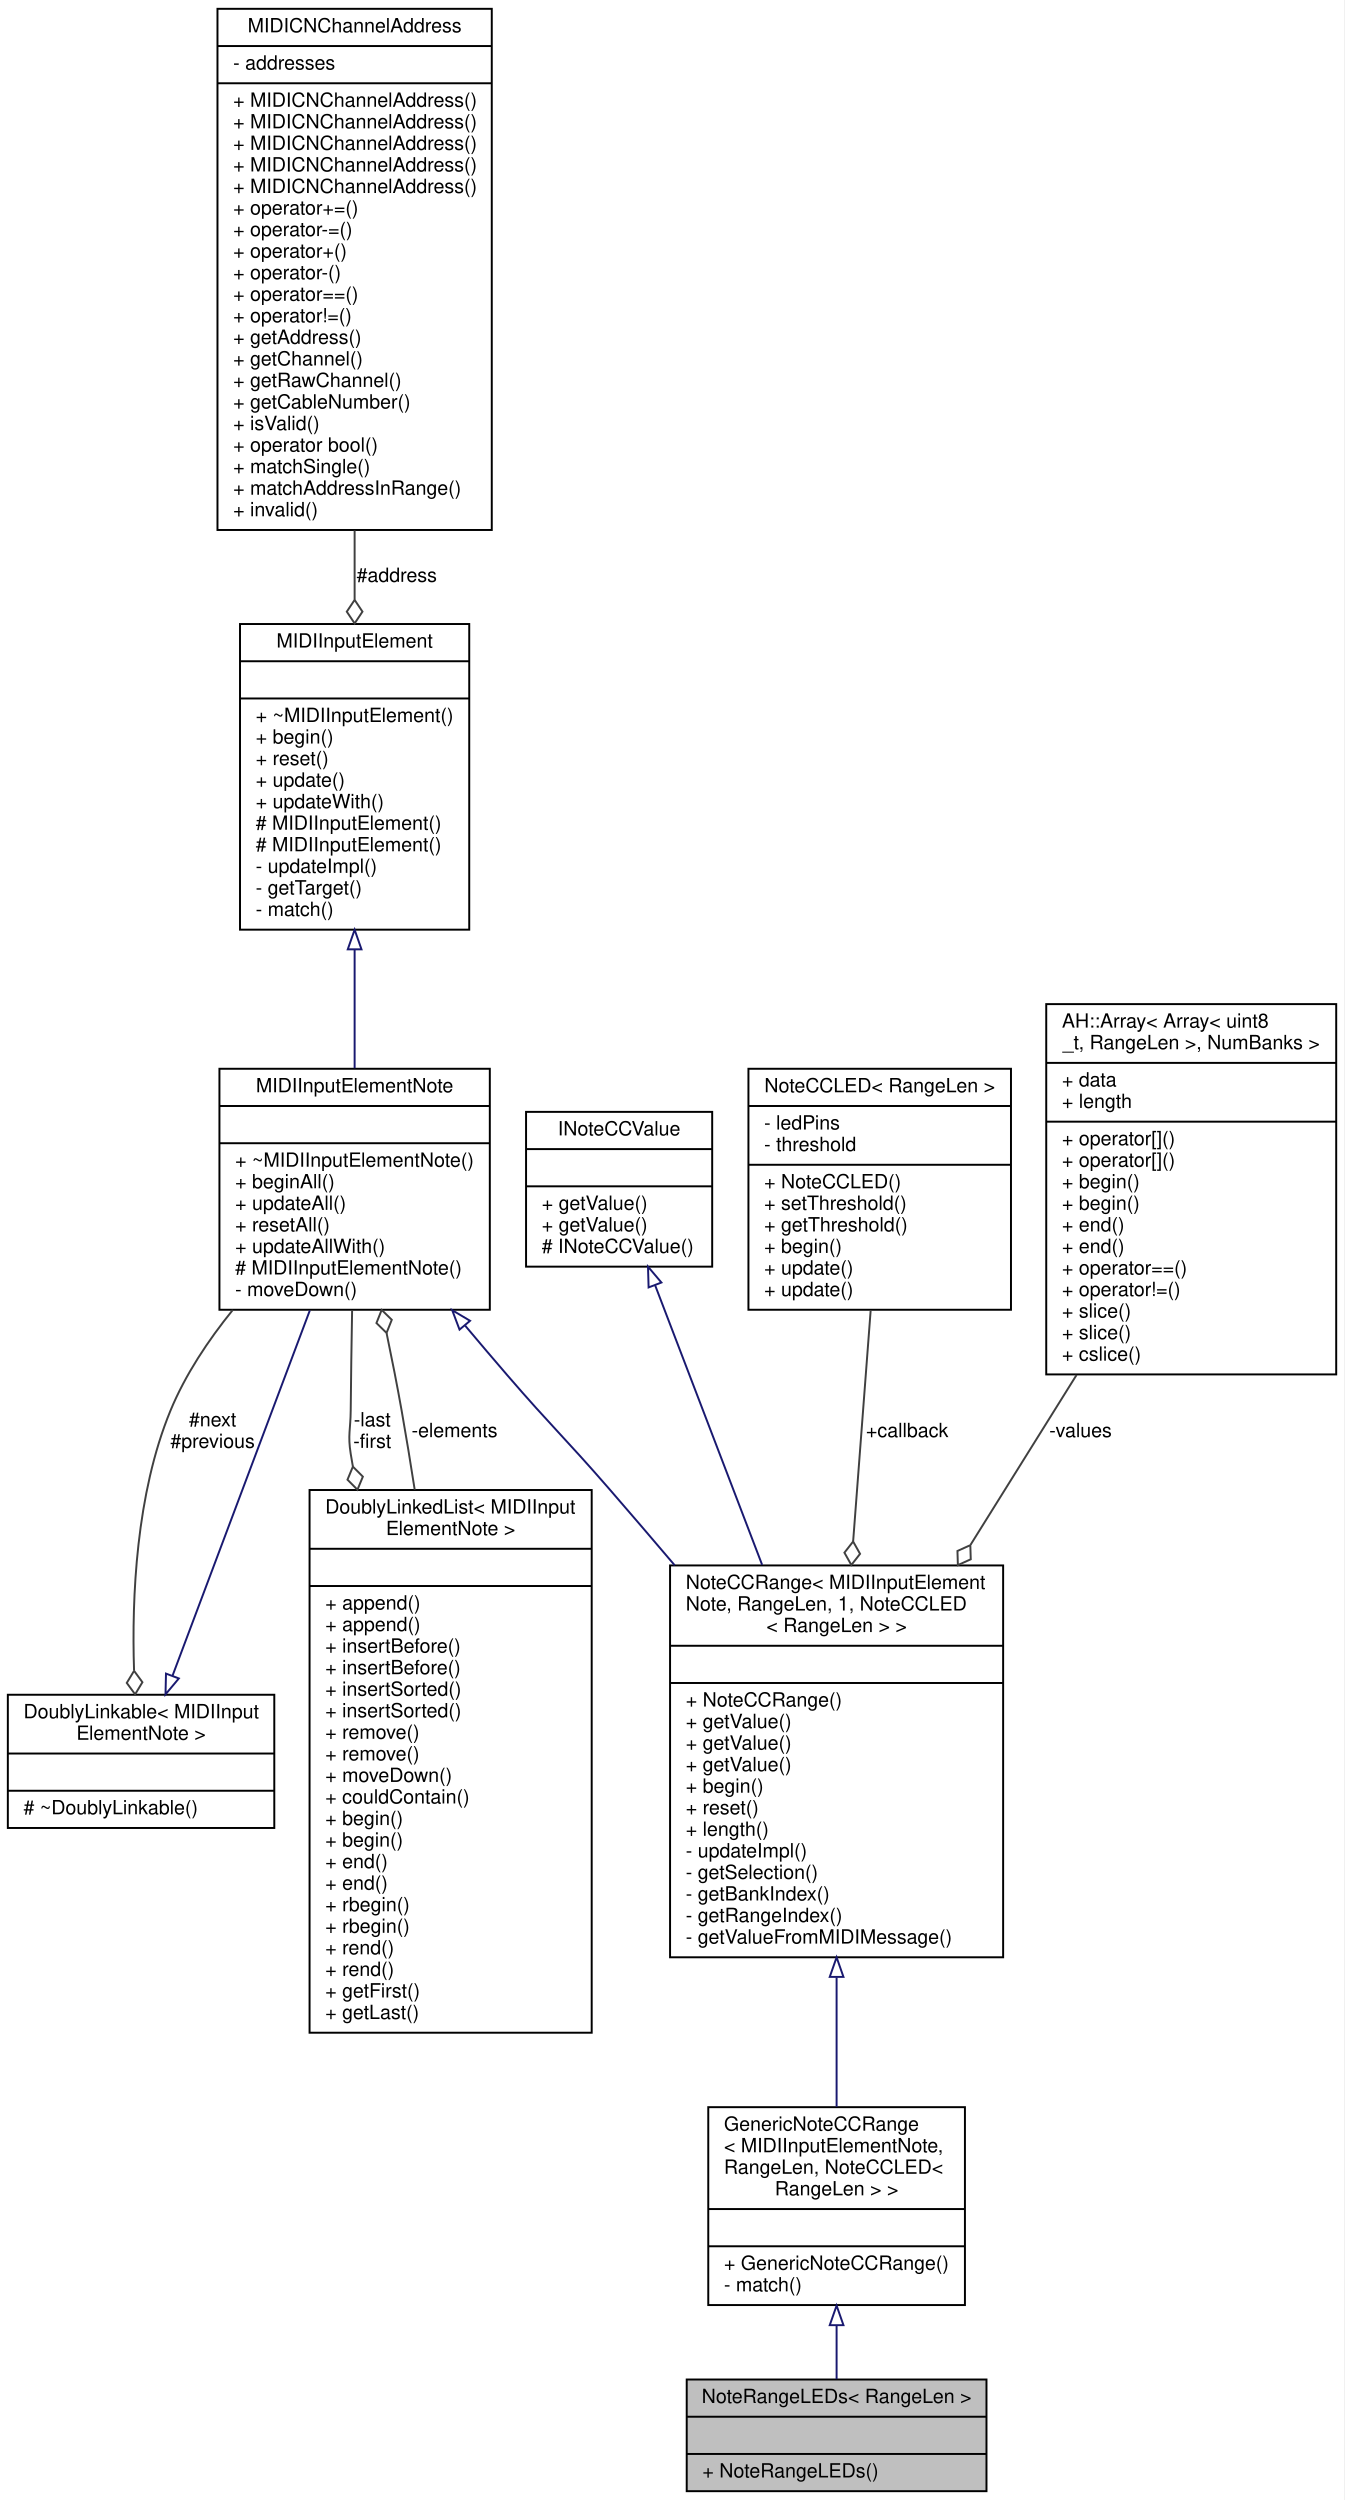
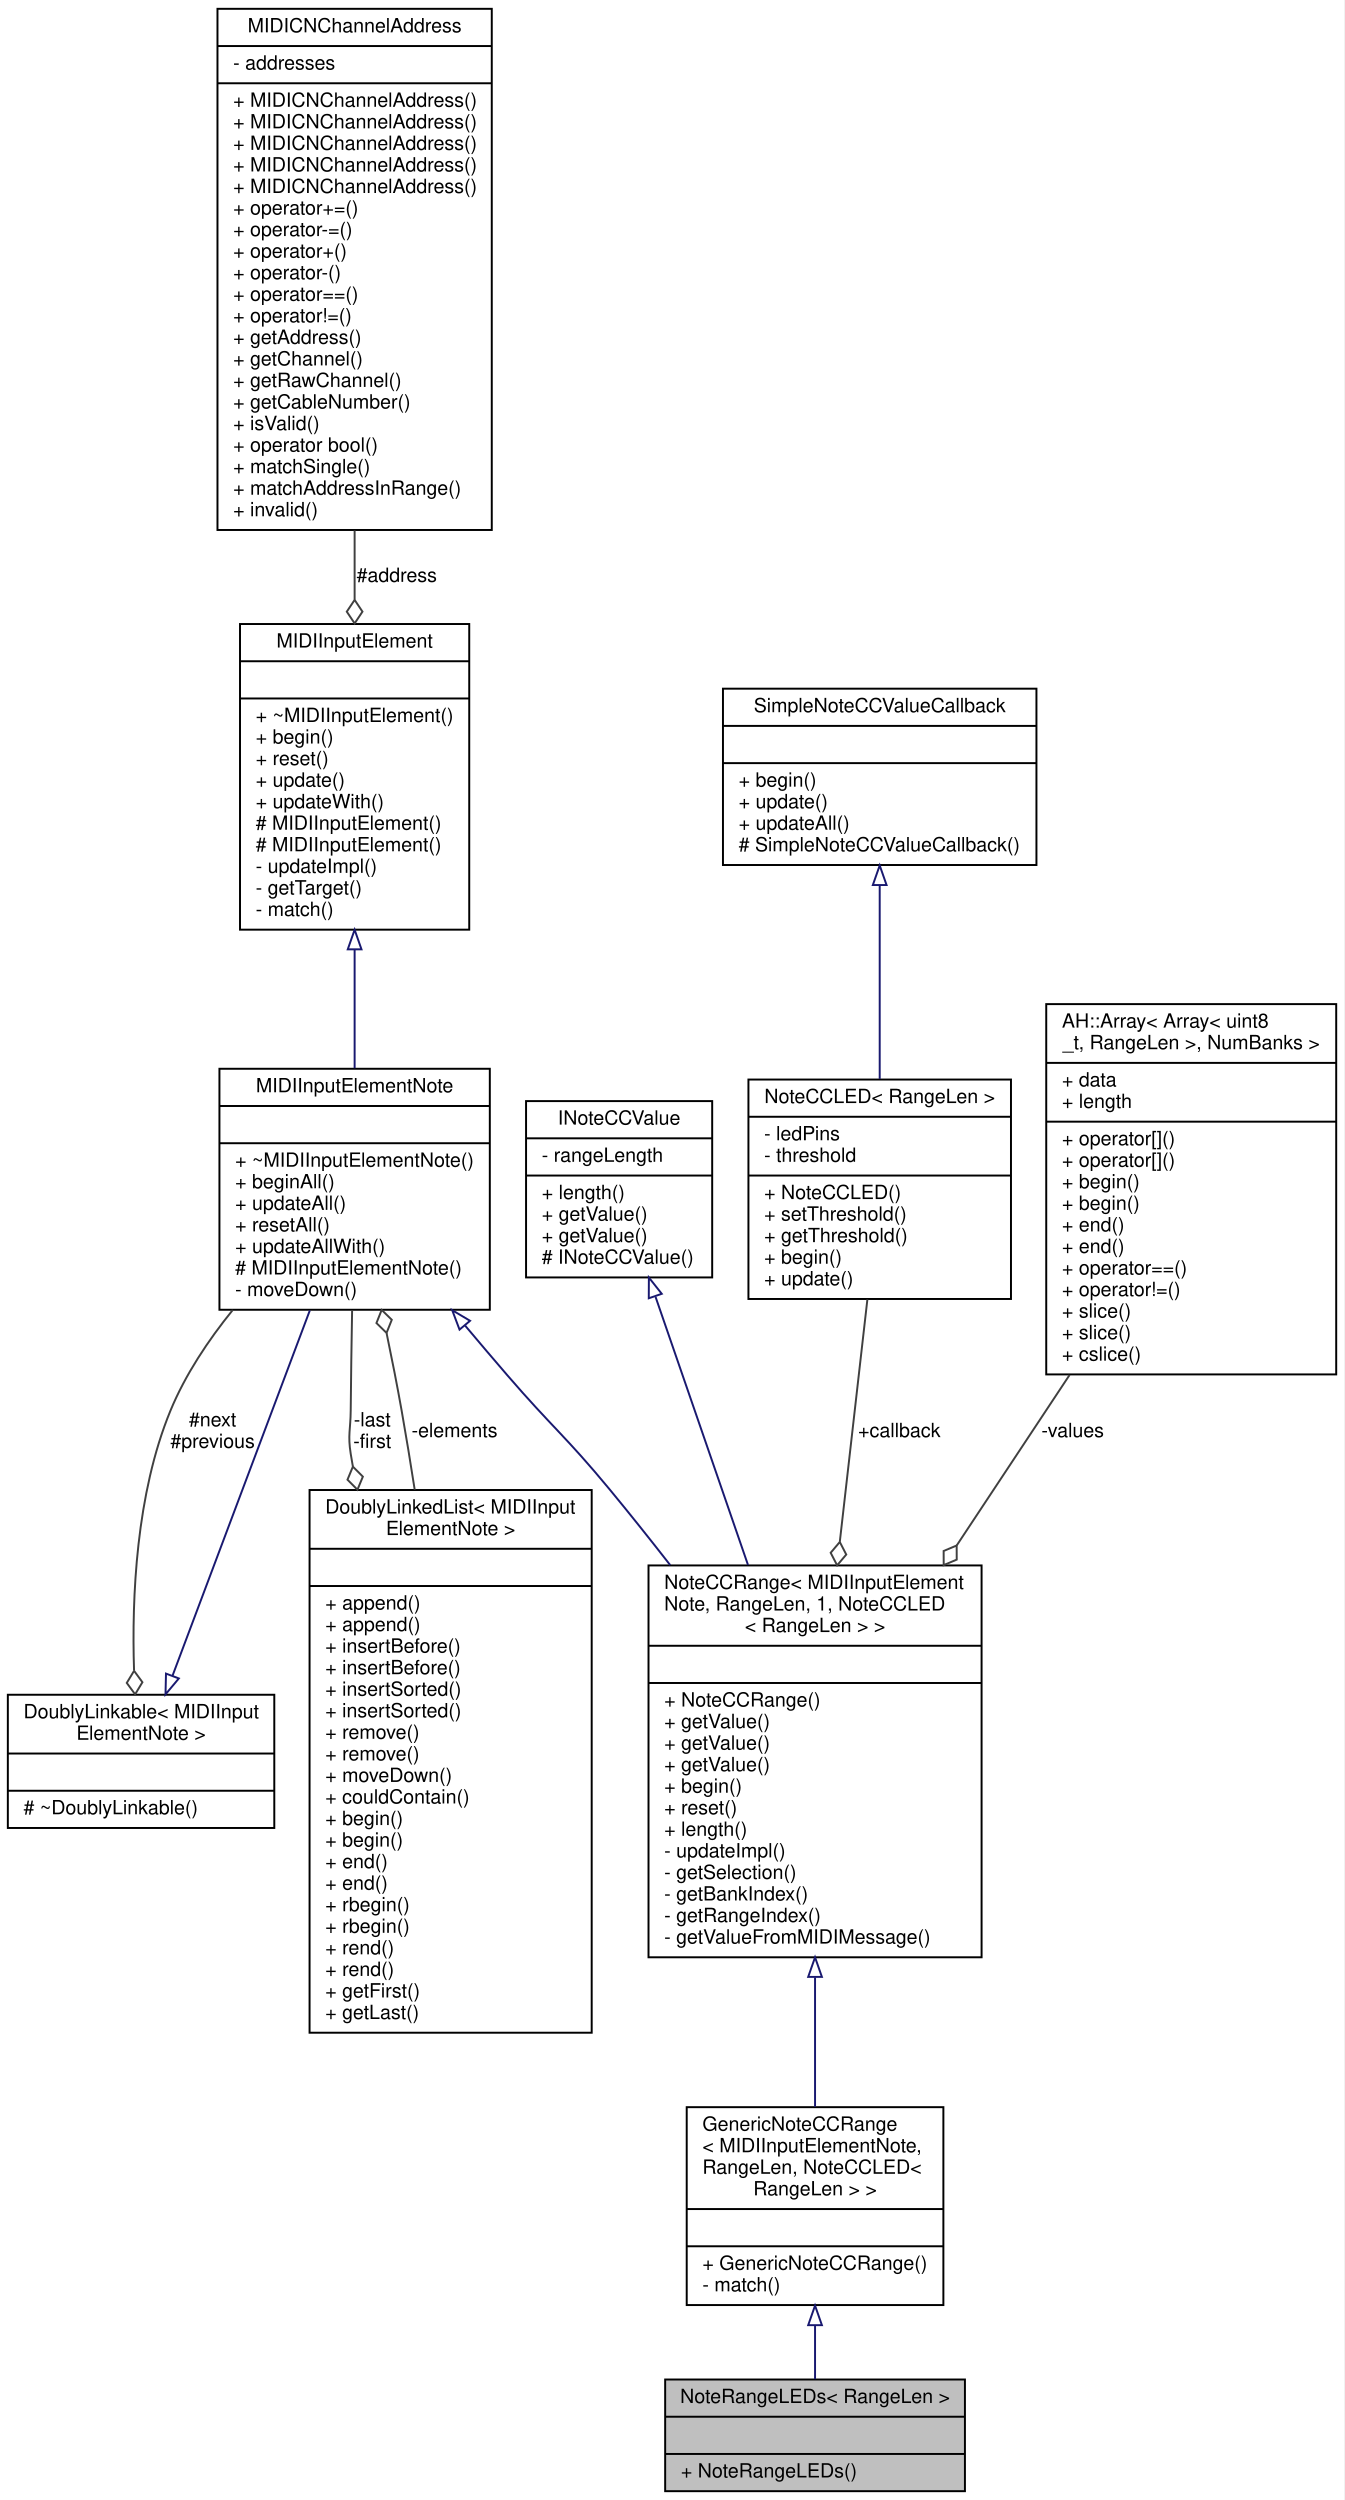
<svg xmlns="http://www.w3.org/2000/svg" xmlns:xlink="http://www.w3.org/1999/xlink" width="686pt" height="1276pt" viewBox="0.00 0.00 686.00 1276.00">
  <g id="graph0" class="graph" transform="scale(1 1) rotate(0) translate(4 1272)">
    <polygon fill="white" stroke="none" points="-4,4 -4,-1272 682,-1272 682,4 -4,4" />
    <g id="node1" class="node">
      <g id="a_node1">
        <a xlink:title=" ">
-           <polygon fill="#bfbfbf" stroke="black" points="346.5,-0.5 346.5,-57.5 499.5,-57.5 499.5,-0.5 346.5,-0.5" />
-           <text text-anchor="middle" x="423" y="-45.5" font-family="Helvetica,sans-Serif" font-size="10.00">NoteRangeLEDs&lt; RangeLen &gt;</text>
-           <polyline fill="none" stroke="black" points="346.5,-38.5 499.5,-38.5 " />
-           <text text-anchor="middle" x="423" y="-26.5" font-family="Helvetica,sans-Serif" font-size="10.00"> </text>
-           <polyline fill="none" stroke="black" points="346.5,-19.5 499.5,-19.5 " />
-           <text text-anchor="start" x="354.5" y="-7.5" font-family="Helvetica,sans-Serif" font-size="10.00">+ NoteRangeLEDs()</text>
+           <polygon fill="#bfbfbf" stroke="black" points="335.5,-0.5 335.5,-57.5 488.5,-57.5 488.5,-0.5 335.5,-0.5" />
+           <text text-anchor="middle" x="412" y="-45.5" font-family="Helvetica,sans-Serif" font-size="10.00">NoteRangeLEDs&lt; RangeLen &gt;</text>
+           <polyline fill="none" stroke="black" points="335.5,-38.5 488.5,-38.5 " />
+           <text text-anchor="middle" x="412" y="-26.5" font-family="Helvetica,sans-Serif" font-size="10.00"> </text>
+           <polyline fill="none" stroke="black" points="335.5,-19.5 488.5,-19.5 " />
+           <text text-anchor="start" x="343.5" y="-7.5" font-family="Helvetica,sans-Serif" font-size="10.00">+ NoteRangeLEDs()</text>
        </a>
      </g>
    </g>
    <g id="node2" class="node">
      <g id="a_node2">
        <a xlink:href="../../d5/d80/classGenericNoteCCRange.html" target="_top" xlink:title=" ">
-           <polygon fill="white" stroke="black" points="357.5,-95.5 357.5,-196.5 488.5,-196.5 488.5,-95.5 357.5,-95.5" />
-           <text text-anchor="start" x="365.5" y="-184.5" font-family="Helvetica,sans-Serif" font-size="10.00">GenericNoteCCRange</text>
-           <text text-anchor="start" x="365.5" y="-173.5" font-family="Helvetica,sans-Serif" font-size="10.00">&lt; MIDIInputElementNote,</text>
-           <text text-anchor="start" x="365.5" y="-162.5" font-family="Helvetica,sans-Serif" font-size="10.00"> RangeLen, NoteCCLED&lt;</text>
-           <text text-anchor="middle" x="423" y="-151.5" font-family="Helvetica,sans-Serif" font-size="10.00"> RangeLen &gt; &gt;</text>
-           <polyline fill="none" stroke="black" points="357.5,-144.5 488.5,-144.5 " />
-           <text text-anchor="middle" x="423" y="-132.5" font-family="Helvetica,sans-Serif" font-size="10.00"> </text>
-           <polyline fill="none" stroke="black" points="357.5,-125.5 488.5,-125.5 " />
-           <text text-anchor="start" x="365.5" y="-113.5" font-family="Helvetica,sans-Serif" font-size="10.00">+ GenericNoteCCRange()</text>
-           <text text-anchor="start" x="365.5" y="-102.5" font-family="Helvetica,sans-Serif" font-size="10.00">- match()</text>
+           <polygon fill="white" stroke="black" points="346.5,-95.5 346.5,-196.5 477.5,-196.5 477.5,-95.5 346.5,-95.5" />
+           <text text-anchor="start" x="354.5" y="-184.5" font-family="Helvetica,sans-Serif" font-size="10.00">GenericNoteCCRange</text>
+           <text text-anchor="start" x="354.5" y="-173.5" font-family="Helvetica,sans-Serif" font-size="10.00">&lt; MIDIInputElementNote,</text>
+           <text text-anchor="start" x="354.5" y="-162.5" font-family="Helvetica,sans-Serif" font-size="10.00"> RangeLen, NoteCCLED&lt;</text>
+           <text text-anchor="middle" x="412" y="-151.5" font-family="Helvetica,sans-Serif" font-size="10.00"> RangeLen &gt; &gt;</text>
+           <polyline fill="none" stroke="black" points="346.5,-144.5 477.5,-144.5 " />
+           <text text-anchor="middle" x="412" y="-132.5" font-family="Helvetica,sans-Serif" font-size="10.00"> </text>
+           <polyline fill="none" stroke="black" points="346.5,-125.5 477.5,-125.5 " />
+           <text text-anchor="start" x="354.5" y="-113.5" font-family="Helvetica,sans-Serif" font-size="10.00">+ GenericNoteCCRange()</text>
+           <text text-anchor="start" x="354.5" y="-102.5" font-family="Helvetica,sans-Serif" font-size="10.00">- match()</text>
        </a>
      </g>
    </g>
    <g id="edge1" class="edge">
-       <path fill="none" stroke="midnightblue" d="M423,-85.215C423,-75.593 423,-66.056 423,-57.685" />
-       <polygon fill="none" stroke="midnightblue" points="419.5,-85.228 423,-95.228 426.5,-85.228 419.5,-85.228" />
+       <path fill="none" stroke="midnightblue" d="M412,-85.215C412,-75.593 412,-66.056 412,-57.685" />
+       <polygon fill="none" stroke="midnightblue" points="408.5,-85.228 412,-95.228 415.5,-85.228 408.5,-85.228" />
    </g>
    <g id="node3" class="node">
      <g id="a_node3">
        <a xlink:href="../../d2/df4/classNoteCCRange.html" target="_top" xlink:title=" ">
-           <polygon fill="white" stroke="black" points="338,-273 338,-473 508,-473 508,-273 338,-273" />
-           <text text-anchor="start" x="346" y="-461" font-family="Helvetica,sans-Serif" font-size="10.00">NoteCCRange&lt; MIDIInputElement</text>
-           <text text-anchor="start" x="346" y="-450" font-family="Helvetica,sans-Serif" font-size="10.00">Note, RangeLen, 1, NoteCCLED</text>
-           <text text-anchor="middle" x="423" y="-439" font-family="Helvetica,sans-Serif" font-size="10.00">&lt; RangeLen &gt; &gt;</text>
-           <polyline fill="none" stroke="black" points="338,-432 508,-432 " />
-           <text text-anchor="middle" x="423" y="-420" font-family="Helvetica,sans-Serif" font-size="10.00"> </text>
-           <polyline fill="none" stroke="black" points="338,-413 508,-413 " />
-           <text text-anchor="start" x="346" y="-401" font-family="Helvetica,sans-Serif" font-size="10.00">+ NoteCCRange()</text>
-           <text text-anchor="start" x="346" y="-390" font-family="Helvetica,sans-Serif" font-size="10.00">+ getValue()</text>
-           <text text-anchor="start" x="346" y="-379" font-family="Helvetica,sans-Serif" font-size="10.00">+ getValue()</text>
-           <text text-anchor="start" x="346" y="-368" font-family="Helvetica,sans-Serif" font-size="10.00">+ getValue()</text>
-           <text text-anchor="start" x="346" y="-357" font-family="Helvetica,sans-Serif" font-size="10.00">+ begin()</text>
-           <text text-anchor="start" x="346" y="-346" font-family="Helvetica,sans-Serif" font-size="10.00">+ reset()</text>
-           <text text-anchor="start" x="346" y="-335" font-family="Helvetica,sans-Serif" font-size="10.00">+ length()</text>
-           <text text-anchor="start" x="346" y="-324" font-family="Helvetica,sans-Serif" font-size="10.00">- updateImpl()</text>
-           <text text-anchor="start" x="346" y="-313" font-family="Helvetica,sans-Serif" font-size="10.00">- getSelection()</text>
-           <text text-anchor="start" x="346" y="-302" font-family="Helvetica,sans-Serif" font-size="10.00">- getBankIndex()</text>
-           <text text-anchor="start" x="346" y="-291" font-family="Helvetica,sans-Serif" font-size="10.00">- getRangeIndex()</text>
-           <text text-anchor="start" x="346" y="-280" font-family="Helvetica,sans-Serif" font-size="10.00">- getValueFromMIDIMessage()</text>
+           <polygon fill="white" stroke="black" points="327,-273 327,-473 497,-473 497,-273 327,-273" />
+           <text text-anchor="start" x="335" y="-461" font-family="Helvetica,sans-Serif" font-size="10.00">NoteCCRange&lt; MIDIInputElement</text>
+           <text text-anchor="start" x="335" y="-450" font-family="Helvetica,sans-Serif" font-size="10.00">Note, RangeLen, 1, NoteCCLED</text>
+           <text text-anchor="middle" x="412" y="-439" font-family="Helvetica,sans-Serif" font-size="10.00">&lt; RangeLen &gt; &gt;</text>
+           <polyline fill="none" stroke="black" points="327,-432 497,-432 " />
+           <text text-anchor="middle" x="412" y="-420" font-family="Helvetica,sans-Serif" font-size="10.00"> </text>
+           <polyline fill="none" stroke="black" points="327,-413 497,-413 " />
+           <text text-anchor="start" x="335" y="-401" font-family="Helvetica,sans-Serif" font-size="10.00">+ NoteCCRange()</text>
+           <text text-anchor="start" x="335" y="-390" font-family="Helvetica,sans-Serif" font-size="10.00">+ getValue()</text>
+           <text text-anchor="start" x="335" y="-379" font-family="Helvetica,sans-Serif" font-size="10.00">+ getValue()</text>
+           <text text-anchor="start" x="335" y="-368" font-family="Helvetica,sans-Serif" font-size="10.00">+ getValue()</text>
+           <text text-anchor="start" x="335" y="-357" font-family="Helvetica,sans-Serif" font-size="10.00">+ begin()</text>
+           <text text-anchor="start" x="335" y="-346" font-family="Helvetica,sans-Serif" font-size="10.00">+ reset()</text>
+           <text text-anchor="start" x="335" y="-335" font-family="Helvetica,sans-Serif" font-size="10.00">+ length()</text>
+           <text text-anchor="start" x="335" y="-324" font-family="Helvetica,sans-Serif" font-size="10.00">- updateImpl()</text>
+           <text text-anchor="start" x="335" y="-313" font-family="Helvetica,sans-Serif" font-size="10.00">- getSelection()</text>
+           <text text-anchor="start" x="335" y="-302" font-family="Helvetica,sans-Serif" font-size="10.00">- getBankIndex()</text>
+           <text text-anchor="start" x="335" y="-291" font-family="Helvetica,sans-Serif" font-size="10.00">- getRangeIndex()</text>
+           <text text-anchor="start" x="335" y="-280" font-family="Helvetica,sans-Serif" font-size="10.00">- getValueFromMIDIMessage()</text>
        </a>
      </g>
    </g>
    <g id="edge2" class="edge">
-       <path fill="none" stroke="midnightblue" d="M423,-262.734C423,-239.589 423,-216.261 423,-196.673" />
-       <polygon fill="none" stroke="midnightblue" points="419.5,-262.984 423,-272.984 426.5,-262.984 419.5,-262.984" />
+       <path fill="none" stroke="midnightblue" d="M412,-262.734C412,-239.589 412,-216.261 412,-196.673" />
+       <polygon fill="none" stroke="midnightblue" points="408.5,-262.984 412,-272.984 415.5,-262.984 408.5,-262.984" />
    </g>
    <g id="node4" class="node">
      <g id="a_node4">
        <a xlink:href="../../db/d4b/classMIDIInputElementNote.html" target="_top" xlink:title="Class for objects that listen for incoming MIDI Note events.">
          <polygon fill="white" stroke="black" points="108,-603.5 108,-726.5 246,-726.5 246,-603.5 108,-603.5" />
          <text text-anchor="middle" x="177" y="-714.5" font-family="Helvetica,sans-Serif" font-size="10.00">MIDIInputElementNote</text>
          <polyline fill="none" stroke="black" points="108,-707.5 246,-707.5 " />
          <text text-anchor="middle" x="177" y="-695.5" font-family="Helvetica,sans-Serif" font-size="10.00"> </text>
          <polyline fill="none" stroke="black" points="108,-688.5 246,-688.5 " />
          <text text-anchor="start" x="116" y="-676.5" font-family="Helvetica,sans-Serif" font-size="10.00">+ ~MIDIInputElementNote()</text>
          <text text-anchor="start" x="116" y="-665.5" font-family="Helvetica,sans-Serif" font-size="10.00">+ beginAll()</text>
          <text text-anchor="start" x="116" y="-654.5" font-family="Helvetica,sans-Serif" font-size="10.00">+ updateAll()</text>
          <text text-anchor="start" x="116" y="-643.5" font-family="Helvetica,sans-Serif" font-size="10.00">+ resetAll()</text>
          <text text-anchor="start" x="116" y="-632.5" font-family="Helvetica,sans-Serif" font-size="10.00">+ updateAllWith()</text>
          <text text-anchor="start" x="116" y="-621.5" font-family="Helvetica,sans-Serif" font-size="10.00"># MIDIInputElementNote()</text>
          <text text-anchor="start" x="116" y="-610.5" font-family="Helvetica,sans-Serif" font-size="10.00">- moveDown()</text>
        </a>
      </g>
    </g>
    <g id="edge3" class="edge">
-       <path fill="none" stroke="midnightblue" d="M233.393,-595.416C240.615,-586.817 247.948,-578.175 255,-570 277.614,-543.785 284.303,-538.143 307,-512 317.875,-499.474 329.219,-486.22 340.371,-473.075" />
+       <path fill="none" stroke="midnightblue" d="M233.393,-595.416C240.615,-586.817 247.948,-578.175 255,-570 277.614,-543.785 284.945,-538.687 307,-512 317.26,-499.585 327.818,-486.332 338.101,-473.134" />
      <polygon fill="none" stroke="midnightblue" points="230.539,-593.373 226.803,-603.287 235.906,-597.867 230.539,-593.373" />
    </g>
    <g id="node7" class="node">
      <g id="a_node7">
        <a xlink:href="../../d4/d23/classDoublyLinkable.html" target="_top" xlink:title=" ">
          <polygon fill="white" stroke="black" points="0,-339 0,-407 136,-407 136,-339 0,-339" />
          <text text-anchor="start" x="8" y="-395" font-family="Helvetica,sans-Serif" font-size="10.00">DoublyLinkable&lt; MIDIInput</text>
          <text text-anchor="middle" x="68" y="-384" font-family="Helvetica,sans-Serif" font-size="10.00">ElementNote &gt;</text>
          <polyline fill="none" stroke="black" points="0,-377 136,-377 " />
          <text text-anchor="middle" x="68" y="-365" font-family="Helvetica,sans-Serif" font-size="10.00"> </text>
          <polyline fill="none" stroke="black" points="0,-358 136,-358 " />
          <text text-anchor="start" x="8" y="-346" font-family="Helvetica,sans-Serif" font-size="10.00"># ~DoublyLinkable()</text>
        </a>
      </g>
    </g>
    <g id="edge7" class="edge">
      <path fill="none" stroke="#404040" d="M114.811,-603.406C102.224,-587.853 90.549,-570.305 83,-552 65.496,-509.556 63.22,-456.674 64.414,-419.621" />
      <polygon fill="none" stroke="#404040" points="64.432,-419.207 60.701,-413.036 64.962,-407.218 68.693,-413.389 64.432,-419.207" />
      <text text-anchor="middle" x="104.5" y="-544" font-family="Helvetica,sans-Serif" font-size="10.00"> #next</text>
      <text text-anchor="middle" x="104.5" y="-533" font-family="Helvetica,sans-Serif" font-size="10.00">#previous</text>
    </g>
    <g id="node8" class="node">
      <g id="a_node8">
        <a xlink:href="../../dd/d16/classDoublyLinkedList.html" target="_top" xlink:title=" ">
          <polygon fill="white" stroke="black" points="154,-234.5 154,-511.5 298,-511.5 298,-234.5 154,-234.5" />
          <text text-anchor="start" x="162" y="-499.5" font-family="Helvetica,sans-Serif" font-size="10.00">DoublyLinkedList&lt; MIDIInput</text>
          <text text-anchor="middle" x="226" y="-488.5" font-family="Helvetica,sans-Serif" font-size="10.00">ElementNote &gt;</text>
          <polyline fill="none" stroke="black" points="154,-481.5 298,-481.5 " />
          <text text-anchor="middle" x="226" y="-469.5" font-family="Helvetica,sans-Serif" font-size="10.00"> </text>
          <polyline fill="none" stroke="black" points="154,-462.5 298,-462.5 " />
          <text text-anchor="start" x="162" y="-450.5" font-family="Helvetica,sans-Serif" font-size="10.00">+ append()</text>
          <text text-anchor="start" x="162" y="-439.5" font-family="Helvetica,sans-Serif" font-size="10.00">+ append()</text>
          <text text-anchor="start" x="162" y="-428.5" font-family="Helvetica,sans-Serif" font-size="10.00">+ insertBefore()</text>
          <text text-anchor="start" x="162" y="-417.5" font-family="Helvetica,sans-Serif" font-size="10.00">+ insertBefore()</text>
          <text text-anchor="start" x="162" y="-406.5" font-family="Helvetica,sans-Serif" font-size="10.00">+ insertSorted()</text>
          <text text-anchor="start" x="162" y="-395.5" font-family="Helvetica,sans-Serif" font-size="10.00">+ insertSorted()</text>
          <text text-anchor="start" x="162" y="-384.5" font-family="Helvetica,sans-Serif" font-size="10.00">+ remove()</text>
          <text text-anchor="start" x="162" y="-373.5" font-family="Helvetica,sans-Serif" font-size="10.00">+ remove()</text>
          <text text-anchor="start" x="162" y="-362.5" font-family="Helvetica,sans-Serif" font-size="10.00">+ moveDown()</text>
          <text text-anchor="start" x="162" y="-351.5" font-family="Helvetica,sans-Serif" font-size="10.00">+ couldContain()</text>
          <text text-anchor="start" x="162" y="-340.5" font-family="Helvetica,sans-Serif" font-size="10.00">+ begin()</text>
          <text text-anchor="start" x="162" y="-329.5" font-family="Helvetica,sans-Serif" font-size="10.00">+ begin()</text>
          <text text-anchor="start" x="162" y="-318.5" font-family="Helvetica,sans-Serif" font-size="10.00">+ end()</text>
          <text text-anchor="start" x="162" y="-307.5" font-family="Helvetica,sans-Serif" font-size="10.00">+ end()</text>
          <text text-anchor="start" x="162" y="-296.5" font-family="Helvetica,sans-Serif" font-size="10.00">+ rbegin()</text>
          <text text-anchor="start" x="162" y="-285.5" font-family="Helvetica,sans-Serif" font-size="10.00">+ rbegin()</text>
          <text text-anchor="start" x="162" y="-274.5" font-family="Helvetica,sans-Serif" font-size="10.00">+ rend()</text>
          <text text-anchor="start" x="162" y="-263.5" font-family="Helvetica,sans-Serif" font-size="10.00">+ rend()</text>
          <text text-anchor="start" x="162" y="-252.5" font-family="Helvetica,sans-Serif" font-size="10.00">+ getFirst()</text>
          <text text-anchor="start" x="162" y="-241.5" font-family="Helvetica,sans-Serif" font-size="10.00">+ getLast()</text>
        </a>
      </g>
    </g>
    <g id="edge9" class="edge">
      <path fill="none" stroke="#404040" d="M175.718,-603.26C175.421,-586.641 175.148,-568.627 175,-552 174.913,-542.223 173.462,-539.656 175,-530 175.346,-527.826 175.718,-525.641 176.114,-523.447" />
      <polygon fill="none" stroke="#404040" points="176.118,-523.427 173.357,-516.765 178.445,-511.655 181.205,-518.317 176.118,-523.427" />
      <text text-anchor="middle" x="186" y="-544" font-family="Helvetica,sans-Serif" font-size="10.00"> -last</text>
      <text text-anchor="middle" x="186" y="-533" font-family="Helvetica,sans-Serif" font-size="10.00">-first</text>
    </g>
    <g id="node5" class="node">
      <g id="a_node5">
        <a xlink:href="../../d9/db1/classMIDIInputElement.html" target="_top" xlink:title="A class for objects that listen for incoming MIDI events.">
          <polygon fill="white" stroke="black" points="118.5,-797.5 118.5,-953.5 235.5,-953.5 235.5,-797.5 118.5,-797.5" />
          <text text-anchor="middle" x="177" y="-941.5" font-family="Helvetica,sans-Serif" font-size="10.00">MIDIInputElement</text>
          <polyline fill="none" stroke="black" points="118.5,-934.5 235.5,-934.5 " />
          <text text-anchor="middle" x="177" y="-922.5" font-family="Helvetica,sans-Serif" font-size="10.00"> </text>
          <polyline fill="none" stroke="black" points="118.5,-915.5 235.5,-915.5 " />
          <text text-anchor="start" x="126.5" y="-903.5" font-family="Helvetica,sans-Serif" font-size="10.00">+ ~MIDIInputElement()</text>
          <text text-anchor="start" x="126.5" y="-892.5" font-family="Helvetica,sans-Serif" font-size="10.00">+ begin()</text>
          <text text-anchor="start" x="126.5" y="-881.5" font-family="Helvetica,sans-Serif" font-size="10.00">+ reset()</text>
          <text text-anchor="start" x="126.5" y="-870.5" font-family="Helvetica,sans-Serif" font-size="10.00">+ update()</text>
          <text text-anchor="start" x="126.5" y="-859.5" font-family="Helvetica,sans-Serif" font-size="10.00">+ updateWith()</text>
          <text text-anchor="start" x="126.5" y="-848.5" font-family="Helvetica,sans-Serif" font-size="10.00"># MIDIInputElement()</text>
          <text text-anchor="start" x="126.5" y="-837.5" font-family="Helvetica,sans-Serif" font-size="10.00"># MIDIInputElement()</text>
          <text text-anchor="start" x="126.5" y="-826.5" font-family="Helvetica,sans-Serif" font-size="10.00">- updateImpl()</text>
          <text text-anchor="start" x="126.5" y="-815.5" font-family="Helvetica,sans-Serif" font-size="10.00">- getTarget()</text>
          <text text-anchor="start" x="126.5" y="-804.5" font-family="Helvetica,sans-Serif" font-size="10.00">- match()</text>
        </a>
      </g>
    </g>
    <g id="edge4" class="edge">
      <path fill="none" stroke="midnightblue" d="M177,-787.238C177,-766.9 177,-745.676 177,-726.774" />
      <polygon fill="none" stroke="midnightblue" points="173.5,-787.455 177,-797.455 180.5,-787.455 173.5,-787.455" />
    </g>
    <g id="node6" class="node">
      <g id="a_node6">
        <a xlink:href="../../d3/d10/classMIDICNChannelAddress.html" target="_top" xlink:title="A type-safe utility class for saving a MIDI address consisting of a 7-bit address,...">
          <polygon fill="white" stroke="black" points="107,-1001.5 107,-1267.5 247,-1267.5 247,-1001.5 107,-1001.5" />
          <text text-anchor="middle" x="177" y="-1255.5" font-family="Helvetica,sans-Serif" font-size="10.00">MIDICNChannelAddress</text>
          <polyline fill="none" stroke="black" points="107,-1248.5 247,-1248.5 " />
          <text text-anchor="start" x="115" y="-1236.5" font-family="Helvetica,sans-Serif" font-size="10.00">- addresses</text>
          <polyline fill="none" stroke="black" points="107,-1229.5 247,-1229.5 " />
          <text text-anchor="start" x="115" y="-1217.5" font-family="Helvetica,sans-Serif" font-size="10.00">+ MIDICNChannelAddress()</text>
          <text text-anchor="start" x="115" y="-1206.5" font-family="Helvetica,sans-Serif" font-size="10.00">+ MIDICNChannelAddress()</text>
          <text text-anchor="start" x="115" y="-1195.5" font-family="Helvetica,sans-Serif" font-size="10.00">+ MIDICNChannelAddress()</text>
          <text text-anchor="start" x="115" y="-1184.5" font-family="Helvetica,sans-Serif" font-size="10.00">+ MIDICNChannelAddress()</text>
          <text text-anchor="start" x="115" y="-1173.5" font-family="Helvetica,sans-Serif" font-size="10.00">+ MIDICNChannelAddress()</text>
          <text text-anchor="start" x="115" y="-1162.5" font-family="Helvetica,sans-Serif" font-size="10.00">+ operator+=()</text>
          <text text-anchor="start" x="115" y="-1151.5" font-family="Helvetica,sans-Serif" font-size="10.00">+ operator-=()</text>
          <text text-anchor="start" x="115" y="-1140.5" font-family="Helvetica,sans-Serif" font-size="10.00">+ operator+()</text>
          <text text-anchor="start" x="115" y="-1129.5" font-family="Helvetica,sans-Serif" font-size="10.00">+ operator-()</text>
          <text text-anchor="start" x="115" y="-1118.5" font-family="Helvetica,sans-Serif" font-size="10.00">+ operator==()</text>
          <text text-anchor="start" x="115" y="-1107.5" font-family="Helvetica,sans-Serif" font-size="10.00">+ operator!=()</text>
          <text text-anchor="start" x="115" y="-1096.5" font-family="Helvetica,sans-Serif" font-size="10.00">+ getAddress()</text>
          <text text-anchor="start" x="115" y="-1085.5" font-family="Helvetica,sans-Serif" font-size="10.00">+ getChannel()</text>
          <text text-anchor="start" x="115" y="-1074.5" font-family="Helvetica,sans-Serif" font-size="10.00">+ getRawChannel()</text>
          <text text-anchor="start" x="115" y="-1063.5" font-family="Helvetica,sans-Serif" font-size="10.00">+ getCableNumber()</text>
          <text text-anchor="start" x="115" y="-1052.5" font-family="Helvetica,sans-Serif" font-size="10.00">+ isValid()</text>
          <text text-anchor="start" x="115" y="-1041.5" font-family="Helvetica,sans-Serif" font-size="10.00">+ operator bool()</text>
          <text text-anchor="start" x="115" y="-1030.5" font-family="Helvetica,sans-Serif" font-size="10.00">+ matchSingle()</text>
          <text text-anchor="start" x="115" y="-1019.5" font-family="Helvetica,sans-Serif" font-size="10.00">+ matchAddressInRange()</text>
          <text text-anchor="start" x="115" y="-1008.5" font-family="Helvetica,sans-Serif" font-size="10.00">+ invalid()</text>
        </a>
      </g>
    </g>
    <g id="edge5" class="edge">
      <path fill="none" stroke="#404040" d="M177,-1001.24C177,-989.313 177,-977.434 177,-966.009" />
      <polygon fill="none" stroke="#404040" points="177,-965.81 173,-959.81 177,-953.81 181,-959.81 177,-965.81" />
      <text text-anchor="middle" x="198.5" y="-975" font-family="Helvetica,sans-Serif" font-size="10.00"> #address</text>
    </g>
    <g id="edge6" class="edge">
      <path fill="none" stroke="midnightblue" d="M84.012,-416.602C102.526,-465.857 133.14,-547.307 154.15,-603.206" />
      <polygon fill="none" stroke="midnightblue" points="87.272,-415.326 80.478,-407.197 80.72,-417.789 87.272,-415.326" />
    </g>
    <g id="edge8" class="edge">
      <path fill="none" stroke="#404040" d="M207.665,-511.662C205.547,-525.312 203.313,-538.941 201,-552 198.73,-564.818 196.051,-578.404 193.321,-591.527" />
      <polygon fill="none" stroke="#404040" points="193.291,-591.672 195.964,-598.369 190.811,-603.413 188.137,-596.716 193.291,-591.672" />
      <text text-anchor="middle" x="228" y="-538.5" font-family="Helvetica,sans-Serif" font-size="10.00"> -elements</text>
    </g>
    <g id="node9" class="node">
      <g id="a_node9">
        <a xlink:href="../../d7/dab/classINoteCCValue.html" target="_top" xlink:title=" ">
-           <polygon fill="white" stroke="black" points="264.5,-625.5 264.5,-704.5 359.5,-704.5 359.5,-625.5 264.5,-625.5" />
-           <text text-anchor="middle" x="312" y="-692.5" font-family="Helvetica,sans-Serif" font-size="10.00">INoteCCValue</text>
-           <polyline fill="none" stroke="black" points="264.5,-685.5 359.5,-685.5 " />
-           <text text-anchor="middle" x="312" y="-673.5" font-family="Helvetica,sans-Serif" font-size="10.00"> </text>
-           <polyline fill="none" stroke="black" points="264.5,-666.5 359.5,-666.5 " />
-           <text text-anchor="start" x="272.5" y="-654.5" font-family="Helvetica,sans-Serif" font-size="10.00">+ getValue()</text>
-           <text text-anchor="start" x="272.5" y="-643.5" font-family="Helvetica,sans-Serif" font-size="10.00">+ getValue()</text>
-           <text text-anchor="start" x="272.5" y="-632.5" font-family="Helvetica,sans-Serif" font-size="10.00"># INoteCCValue()</text>
+           <polygon fill="white" stroke="black" points="264.5,-620 264.5,-710 359.5,-710 359.5,-620 264.5,-620" />
+           <text text-anchor="middle" x="312" y="-698" font-family="Helvetica,sans-Serif" font-size="10.00">INoteCCValue</text>
+           <polyline fill="none" stroke="black" points="264.5,-691 359.5,-691 " />
+           <text text-anchor="start" x="272.5" y="-679" font-family="Helvetica,sans-Serif" font-size="10.00">- rangeLength</text>
+           <polyline fill="none" stroke="black" points="264.5,-672 359.5,-672 " />
+           <text text-anchor="start" x="272.5" y="-660" font-family="Helvetica,sans-Serif" font-size="10.00">+ length()</text>
+           <text text-anchor="start" x="272.5" y="-649" font-family="Helvetica,sans-Serif" font-size="10.00">+ getValue()</text>
+           <text text-anchor="start" x="272.5" y="-638" font-family="Helvetica,sans-Serif" font-size="10.00">+ getValue()</text>
+           <text text-anchor="start" x="272.5" y="-627" font-family="Helvetica,sans-Serif" font-size="10.00"># INoteCCValue()</text>
        </a>
      </g>
    </g>
    <g id="edge10" class="edge">
-       <path fill="none" stroke="midnightblue" d="M330.361,-616.029C345.181,-577.31 366.531,-521.533 385,-473.28" />
-       <polygon fill="none" stroke="midnightblue" points="327.046,-614.9 326.74,-625.49 333.583,-617.402 327.046,-614.9" />
+       <path fill="none" stroke="midnightblue" d="M330.61,-610.03C343.836,-571.676 361.982,-519.054 377.783,-473.228" />
+       <polygon fill="none" stroke="midnightblue" points="327.139,-609.361 327.188,-619.955 333.757,-611.642 327.139,-609.361" />
    </g>
    <g id="node10" class="node">
      <g id="a_node10">
        <a xlink:href="../../d5/ddd/classNoteCCLED.html" target="_top" xlink:title=" ">
-           <polygon fill="white" stroke="black" points="378,-603.5 378,-726.5 512,-726.5 512,-603.5 378,-603.5" />
-           <text text-anchor="middle" x="445" y="-714.5" font-family="Helvetica,sans-Serif" font-size="10.00">NoteCCLED&lt; RangeLen &gt;</text>
-           <polyline fill="none" stroke="black" points="378,-707.5 512,-707.5 " />
-           <text text-anchor="start" x="386" y="-695.5" font-family="Helvetica,sans-Serif" font-size="10.00">- ledPins</text>
-           <text text-anchor="start" x="386" y="-684.5" font-family="Helvetica,sans-Serif" font-size="10.00">- threshold</text>
-           <polyline fill="none" stroke="black" points="378,-677.5 512,-677.5 " />
-           <text text-anchor="start" x="386" y="-665.5" font-family="Helvetica,sans-Serif" font-size="10.00">+ NoteCCLED()</text>
-           <text text-anchor="start" x="386" y="-654.5" font-family="Helvetica,sans-Serif" font-size="10.00">+ setThreshold()</text>
-           <text text-anchor="start" x="386" y="-643.5" font-family="Helvetica,sans-Serif" font-size="10.00">+ getThreshold()</text>
-           <text text-anchor="start" x="386" y="-632.5" font-family="Helvetica,sans-Serif" font-size="10.00">+ begin()</text>
-           <text text-anchor="start" x="386" y="-621.5" font-family="Helvetica,sans-Serif" font-size="10.00">+ update()</text>
-           <text text-anchor="start" x="386" y="-610.5" font-family="Helvetica,sans-Serif" font-size="10.00">+ update()</text>
+           <polygon fill="white" stroke="black" points="378,-609 378,-721 512,-721 512,-609 378,-609" />
+           <text text-anchor="middle" x="445" y="-709" font-family="Helvetica,sans-Serif" font-size="10.00">NoteCCLED&lt; RangeLen &gt;</text>
+           <polyline fill="none" stroke="black" points="378,-702 512,-702 " />
+           <text text-anchor="start" x="386" y="-690" font-family="Helvetica,sans-Serif" font-size="10.00">- ledPins</text>
+           <text text-anchor="start" x="386" y="-679" font-family="Helvetica,sans-Serif" font-size="10.00">- threshold</text>
+           <polyline fill="none" stroke="black" points="378,-672 512,-672 " />
+           <text text-anchor="start" x="386" y="-660" font-family="Helvetica,sans-Serif" font-size="10.00">+ NoteCCLED()</text>
+           <text text-anchor="start" x="386" y="-649" font-family="Helvetica,sans-Serif" font-size="10.00">+ setThreshold()</text>
+           <text text-anchor="start" x="386" y="-638" font-family="Helvetica,sans-Serif" font-size="10.00">+ getThreshold()</text>
+           <text text-anchor="start" x="386" y="-627" font-family="Helvetica,sans-Serif" font-size="10.00">+ begin()</text>
+           <text text-anchor="start" x="386" y="-616" font-family="Helvetica,sans-Serif" font-size="10.00">+ update()</text>
        </a>
      </g>
    </g>
    <g id="edge11" class="edge">
-       <path fill="none" stroke="#404040" d="M440.388,-603.206C437.796,-569.041 434.48,-525.33 431.44,-485.259" />
-       <polygon fill="none" stroke="#404040" points="431.436,-485.199 426.993,-479.519 430.528,-473.233 434.971,-478.914 431.436,-485.199" />
-       <text text-anchor="middle" x="459" y="-538.5" font-family="Helvetica,sans-Serif" font-size="10.00"> +callback</text>
+       <path fill="none" stroke="#404040" d="M438.715,-608.771C434.741,-573.845 429.463,-527.465 424.649,-485.156" />
+       <polygon fill="none" stroke="#404040" points="424.628,-484.975 419.976,-479.466 423.271,-473.052 427.924,-478.561 424.628,-484.975" />
+       <text text-anchor="middle" x="455" y="-538.5" font-family="Helvetica,sans-Serif" font-size="10.00"> +callback</text>
    </g>
    <g id="node11" class="node">
      <g id="a_node11">
+         <a xlink:href="../../de/d07/structSimpleNoteCCValueCallback.html" target="_top" xlink:title=" ">
+           <polygon fill="white" stroke="black" points="365,-830.5 365,-920.5 525,-920.5 525,-830.5 365,-830.5" />
+           <text text-anchor="middle" x="445" y="-908.5" font-family="Helvetica,sans-Serif" font-size="10.00">SimpleNoteCCValueCallback</text>
+           <polyline fill="none" stroke="black" points="365,-901.5 525,-901.5 " />
+           <text text-anchor="middle" x="445" y="-889.5" font-family="Helvetica,sans-Serif" font-size="10.00"> </text>
+           <polyline fill="none" stroke="black" points="365,-882.5 525,-882.5 " />
+           <text text-anchor="start" x="373" y="-870.5" font-family="Helvetica,sans-Serif" font-size="10.00">+ begin()</text>
+           <text text-anchor="start" x="373" y="-859.5" font-family="Helvetica,sans-Serif" font-size="10.00">+ update()</text>
+           <text text-anchor="start" x="373" y="-848.5" font-family="Helvetica,sans-Serif" font-size="10.00">+ updateAll()</text>
+           <text text-anchor="start" x="373" y="-837.5" font-family="Helvetica,sans-Serif" font-size="10.00"># SimpleNoteCCValueCallback()</text>
+         </a>
+       </g>
+     </g>
+     <g id="edge12" class="edge">
+       <path fill="none" stroke="midnightblue" d="M445,-820.266C445,-789.824 445,-751.925 445,-721.31" />
+       <polygon fill="none" stroke="midnightblue" points="441.5,-820.282 445,-830.283 448.5,-820.283 441.5,-820.282" />
+     </g>
+     <g id="node12" class="node">
+       <g id="a_node12">
        <a xlink:href="../../d0/d32/structAH_1_1Array.html" target="_top" xlink:title=" ">
          <polygon fill="white" stroke="black" points="530,-570.5 530,-759.5 678,-759.5 678,-570.5 530,-570.5" />
          <text text-anchor="start" x="538" y="-747.5" font-family="Helvetica,sans-Serif" font-size="10.00">AH::Array&lt; Array&lt; uint8</text>
          <text text-anchor="middle" x="604" y="-736.5" font-family="Helvetica,sans-Serif" font-size="10.00">_t, RangeLen &gt;, NumBanks &gt;</text>
          <polyline fill="none" stroke="black" points="530,-729.5 678,-729.5 " />
          <text text-anchor="start" x="538" y="-717.5" font-family="Helvetica,sans-Serif" font-size="10.00">+ data</text>
          <text text-anchor="start" x="538" y="-706.5" font-family="Helvetica,sans-Serif" font-size="10.00">+ length</text>
          <polyline fill="none" stroke="black" points="530,-699.5 678,-699.5 " />
          <text text-anchor="start" x="538" y="-687.5" font-family="Helvetica,sans-Serif" font-size="10.00">+ operator[]()</text>
          <text text-anchor="start" x="538" y="-676.5" font-family="Helvetica,sans-Serif" font-size="10.00">+ operator[]()</text>
          <text text-anchor="start" x="538" y="-665.5" font-family="Helvetica,sans-Serif" font-size="10.00">+ begin()</text>
          <text text-anchor="start" x="538" y="-654.5" font-family="Helvetica,sans-Serif" font-size="10.00">+ begin()</text>
          <text text-anchor="start" x="538" y="-643.5" font-family="Helvetica,sans-Serif" font-size="10.00">+ end()</text>
          <text text-anchor="start" x="538" y="-632.5" font-family="Helvetica,sans-Serif" font-size="10.00">+ end()</text>
          <text text-anchor="start" x="538" y="-621.5" font-family="Helvetica,sans-Serif" font-size="10.00">+ operator==()</text>
          <text text-anchor="start" x="538" y="-610.5" font-family="Helvetica,sans-Serif" font-size="10.00">+ operator!=()</text>
          <text text-anchor="start" x="538" y="-599.5" font-family="Helvetica,sans-Serif" font-size="10.00">+ slice()</text>
          <text text-anchor="start" x="538" y="-588.5" font-family="Helvetica,sans-Serif" font-size="10.00">+ slice()</text>
          <text text-anchor="start" x="538" y="-577.5" font-family="Helvetica,sans-Serif" font-size="10.00">+ cslice()</text>
        </a>
      </g>
    </g>
-     <g id="edge12" class="edge">
-       <path fill="none" stroke="#404040" d="M545.484,-570.246C528.237,-542.611 509.21,-512.127 491.4,-483.591" />
-       <polygon fill="none" stroke="#404040" points="491.253,-483.355 484.683,-480.383 484.899,-473.175 491.469,-476.147 491.253,-483.355" />
-       <text text-anchor="middle" x="547.5" y="-538.5" font-family="Helvetica,sans-Serif" font-size="10.00"> -values</text>
+     <g id="edge13" class="edge">
+       <path fill="none" stroke="#404040" d="M541.928,-570.246C523.552,-542.49 503.272,-511.859 484.309,-483.216" />
+       <polygon fill="none" stroke="#404040" points="484.285,-483.181 477.638,-480.386 477.661,-473.175 484.308,-475.97 484.285,-483.181" />
+       <text text-anchor="middle" x="543.5" y="-538.5" font-family="Helvetica,sans-Serif" font-size="10.00"> -values</text>
    </g>
  </g>
</svg>
